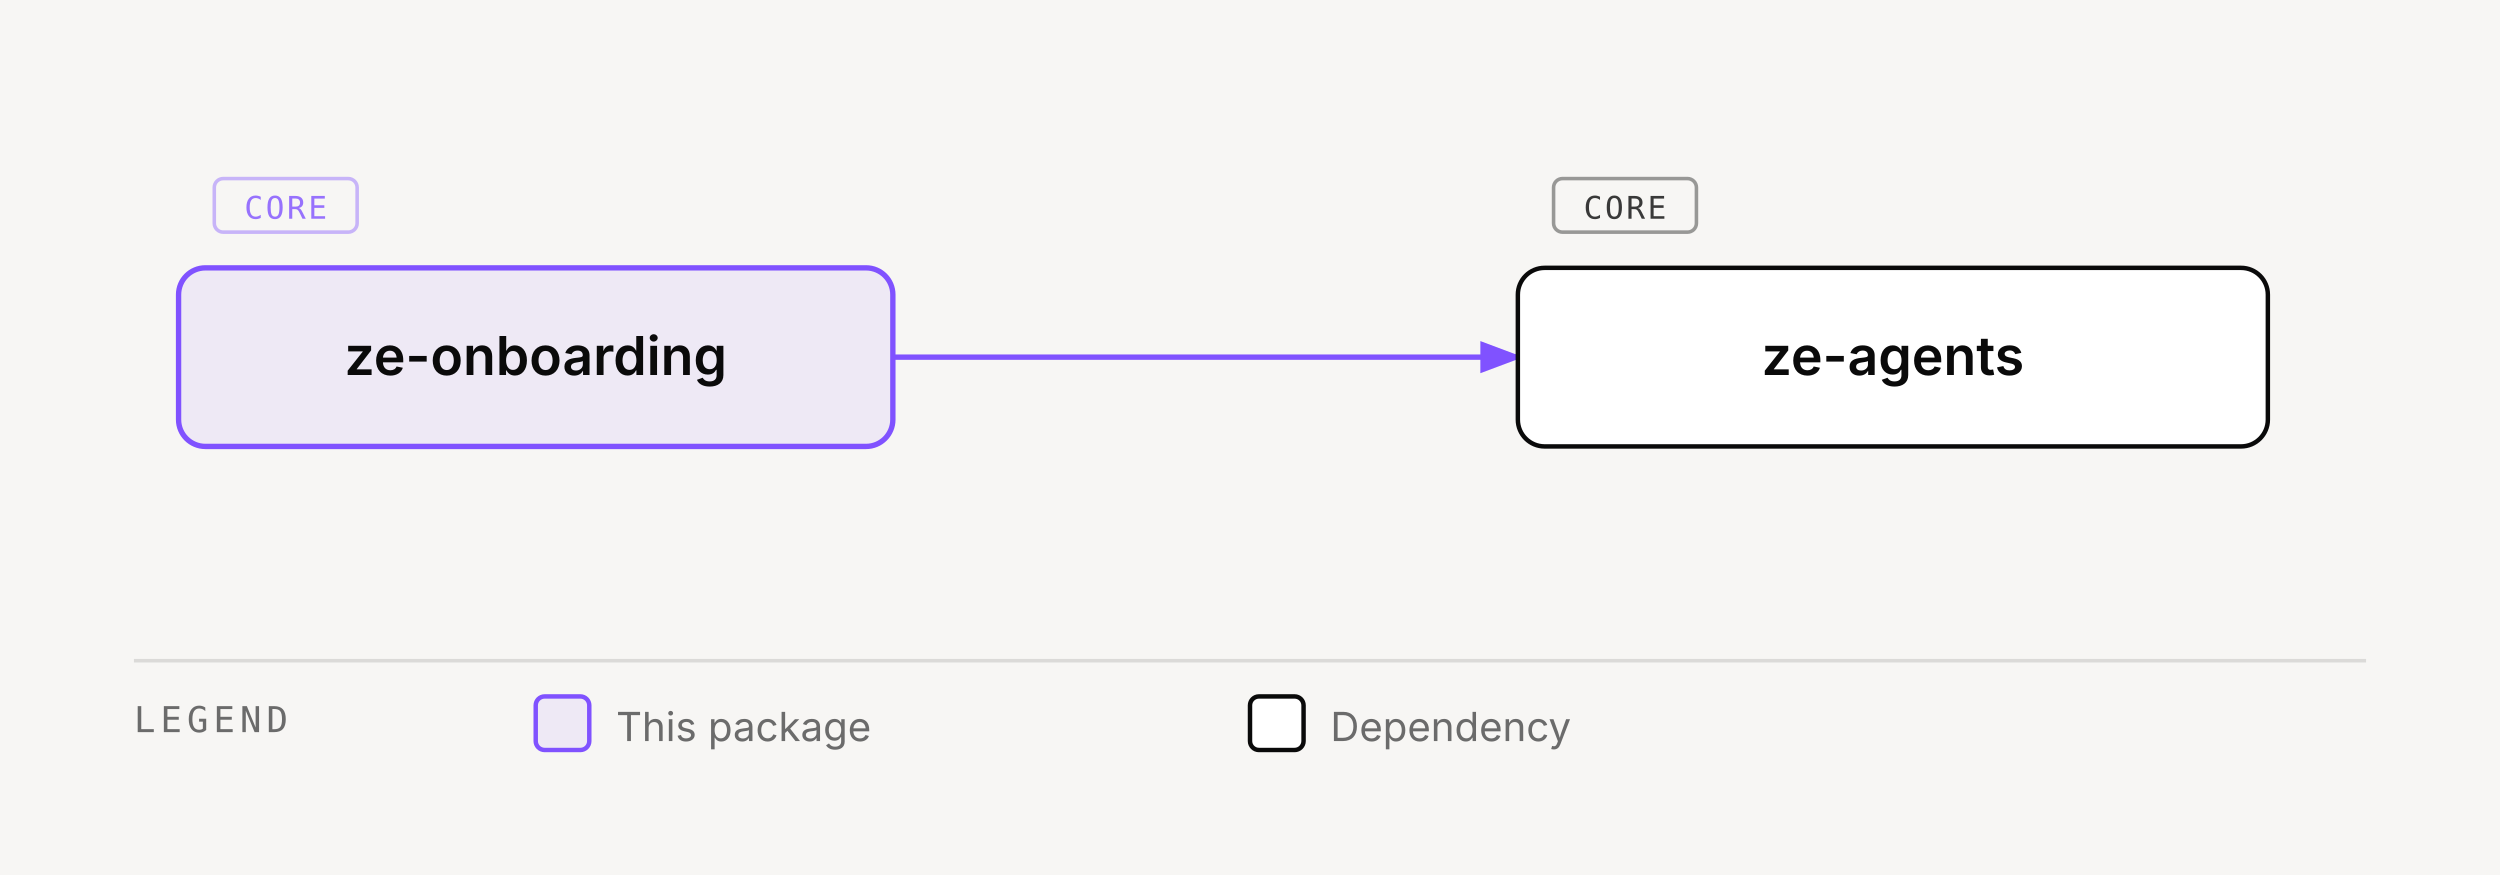
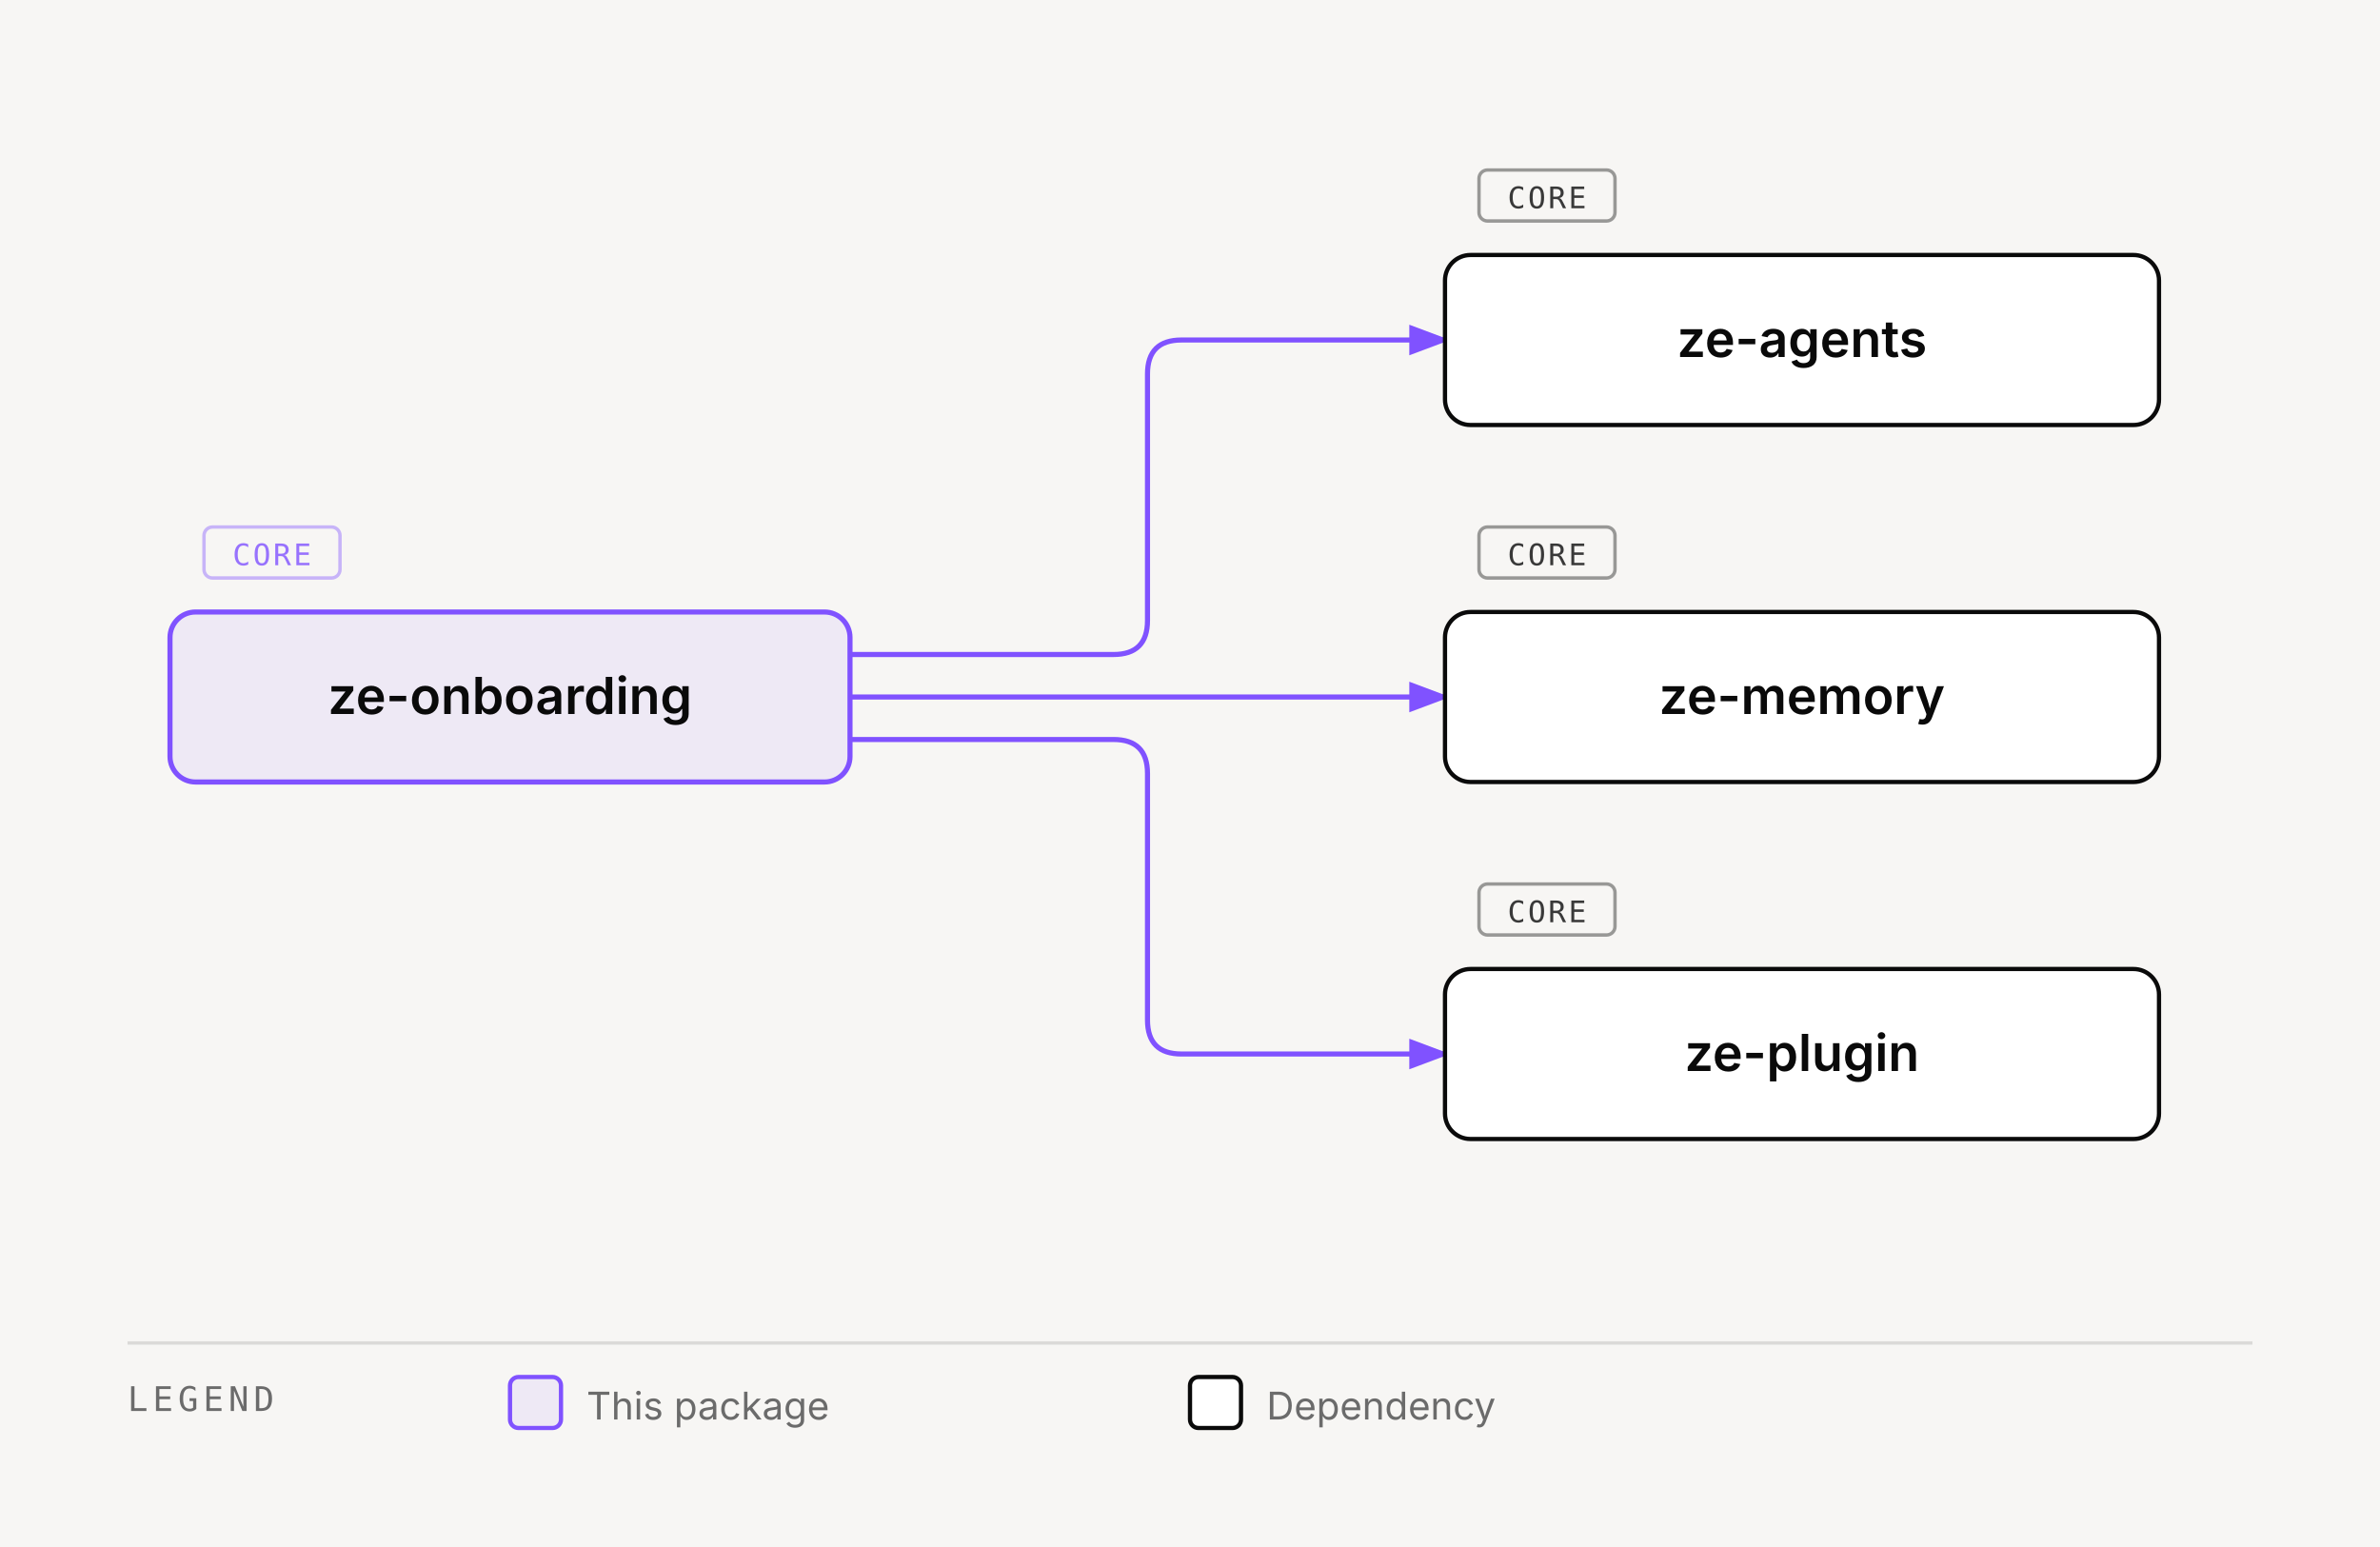
- <svg xmlns="http://www.w3.org/2000/svg" viewBox="0 0 560 196" role="img" aria-labelledby="dependencies-title dependencies-desc">
+ <svg xmlns="http://www.w3.org/2000/svg" viewBox="0 0 560 364" role="img" aria-labelledby="dependencies-title dependencies-desc">
  <defs>
    <marker id="arrow" markerWidth="8" markerHeight="6" refX="7" refY="3" orient="auto">
      <polygon points="0 0, 8 3, 0 6" fill="#6b6b6b" />
    </marker>
    <marker id="arrow-accent" markerWidth="8" markerHeight="6" refX="7" refY="3" orient="auto">
      <polygon points="0 0, 8 3, 0 6" fill="#8052ff" />
    </marker>
  </defs>
  <rect width="100%" height="100%" fill="#f7f6f4" />
-   <path d="M 200,80.0 H 340" fill="none" stroke="#8052ff" stroke-width="1.2" marker-end="url(#arrow-accent)" />
-   <rect x="48" y="40.0" width="32" height="12" rx="2" fill="#f7f6f4" />
-   <rect x="48" y="40.0" width="32" height="12" rx="2" fill="transparent" stroke="#8052ff" stroke-opacity="0.4" stroke-width="0.8" />
-   <text x="64" y="49.0" fill="#8052ff" fill-opacity="0.8" font-size="7" font-family="'Geist Mono', monospace" text-anchor="middle" letter-spacing="0.08em">CORE</text>
-   <rect x="40" y="60.0" width="160" height="40" rx="6" fill="#f7f6f4" />
-   <rect x="40" y="60.0" width="160" height="40" rx="6" fill="rgba(128,82,255,0.08)" stroke="#8052ff" stroke-width="1.2" />
-   <text x="120.0" y="84.0" fill="#0a0a0a" font-size="12" font-weight="600" font-family="'Inter', sans-serif" text-anchor="middle">ze-onboarding</text>
+   <path d="M 200,154.0 H 262.0 Q 270.0,154.0 270.0,146.0 V 88.0 Q 270.0,80.0 278.0,80.0 H 340" fill="none" stroke="#8052ff" stroke-width="1.2" marker-end="url(#arrow-accent)" />
+   <path d="M 200,164.0 H 340" fill="none" stroke="#8052ff" stroke-width="1.2" marker-end="url(#arrow-accent)" />
+   <path d="M 200,174.0 H 262.0 Q 270.0,174.0 270.0,182.0 V 240.0 Q 270.0,248.0 278.0,248.0 H 340" fill="none" stroke="#8052ff" stroke-width="1.2" marker-end="url(#arrow-accent)" />
+   <rect x="48" y="124.0" width="32" height="12" rx="2" fill="#f7f6f4" />
+   <rect x="48" y="124.0" width="32" height="12" rx="2" fill="transparent" stroke="#8052ff" stroke-opacity="0.4" stroke-width="0.8" />
+   <text x="64" y="133.0" fill="#8052ff" fill-opacity="0.8" font-size="7" font-family="'Geist Mono', monospace" text-anchor="middle" letter-spacing="0.08em">CORE</text>
+   <rect x="40" y="144.0" width="160" height="40" rx="6" fill="#f7f6f4" />
+   <rect x="40" y="144.0" width="160" height="40" rx="6" fill="rgba(128,82,255,0.08)" stroke="#8052ff" stroke-width="1.2" />
+   <text x="120.0" y="168.0" fill="#0a0a0a" font-size="12" font-weight="600" font-family="'Inter', sans-serif" text-anchor="middle">ze-onboarding</text>
  <rect x="348" y="40" width="32" height="12" rx="2" fill="#f7f6f4" />
  <rect x="348" y="40" width="32" height="12" rx="2" fill="transparent" stroke="#0a0a0a" stroke-opacity="0.4" stroke-width="0.8" />
  <text x="364" y="49" fill="#0a0a0a" fill-opacity="0.8" font-size="7" font-family="'Geist Mono', monospace" text-anchor="middle" letter-spacing="0.08em">CORE</text>
  <rect x="340" y="60" width="168" height="40" rx="6" fill="#f7f6f4" />
  <rect x="340" y="60" width="168" height="40" rx="6" fill="#ffffff" stroke="#0a0a0a" stroke-width="1" />
  <text x="424.0" y="84.0" fill="#0a0a0a" font-size="12" font-weight="600" font-family="'Inter', sans-serif" text-anchor="middle">ze-agents</text>
-   <line x1="30" y1="148" x2="530" y2="148" stroke="rgba(10,10,10,0.12)" stroke-width="0.8" />
-   <text x="30" y="164" fill="#6b6b6b" font-size="8" font-family="'Geist Mono', monospace" letter-spacing="0.14em">LEGEND</text>
-   <rect x="120" y="156" width="12" height="12" rx="2" fill="rgba(128,82,255,0.08)" stroke="#8052ff" stroke-width="1" />
-   <text x="138" y="166" fill="#6b6b6b" font-size="9" font-family="'Inter', sans-serif">This package</text>
-   <rect x="280" y="156" width="12" height="12" rx="2" fill="#ffffff" stroke="#0a0a0a" stroke-width="1" />
-   <text x="298" y="166" fill="#6b6b6b" font-size="9" font-family="'Inter', sans-serif">Dependency</text>
+   <rect x="348" y="124" width="32" height="12" rx="2" fill="#f7f6f4" />
+   <rect x="348" y="124" width="32" height="12" rx="2" fill="transparent" stroke="#0a0a0a" stroke-opacity="0.4" stroke-width="0.8" />
+   <text x="364" y="133" fill="#0a0a0a" fill-opacity="0.8" font-size="7" font-family="'Geist Mono', monospace" text-anchor="middle" letter-spacing="0.08em">CORE</text>
+   <rect x="340" y="144" width="168" height="40" rx="6" fill="#f7f6f4" />
+   <rect x="340" y="144" width="168" height="40" rx="6" fill="#ffffff" stroke="#0a0a0a" stroke-width="1" />
+   <text x="424.0" y="168.0" fill="#0a0a0a" font-size="12" font-weight="600" font-family="'Inter', sans-serif" text-anchor="middle">ze-memory</text>
+   <rect x="348" y="208" width="32" height="12" rx="2" fill="#f7f6f4" />
+   <rect x="348" y="208" width="32" height="12" rx="2" fill="transparent" stroke="#0a0a0a" stroke-opacity="0.4" stroke-width="0.8" />
+   <text x="364" y="217" fill="#0a0a0a" fill-opacity="0.8" font-size="7" font-family="'Geist Mono', monospace" text-anchor="middle" letter-spacing="0.08em">CORE</text>
+   <rect x="340" y="228" width="168" height="40" rx="6" fill="#f7f6f4" />
+   <rect x="340" y="228" width="168" height="40" rx="6" fill="#ffffff" stroke="#0a0a0a" stroke-width="1" />
+   <text x="424.0" y="252.0" fill="#0a0a0a" font-size="12" font-weight="600" font-family="'Inter', sans-serif" text-anchor="middle">ze-plugin</text>
+   <line x1="30" y1="316" x2="530" y2="316" stroke="rgba(10,10,10,0.12)" stroke-width="0.8" />
+   <text x="30" y="332" fill="#6b6b6b" font-size="8" font-family="'Geist Mono', monospace" letter-spacing="0.14em">LEGEND</text>
+   <rect x="120" y="324" width="12" height="12" rx="2" fill="rgba(128,82,255,0.08)" stroke="#8052ff" stroke-width="1" />
+   <text x="138" y="334" fill="#6b6b6b" font-size="9" font-family="'Inter', sans-serif">This package</text>
+   <rect x="280" y="324" width="12" height="12" rx="2" fill="#ffffff" stroke="#0a0a0a" stroke-width="1" />
+   <text x="298" y="334" fill="#6b6b6b" font-size="9" font-family="'Inter', sans-serif">Dependency</text>
</svg>
